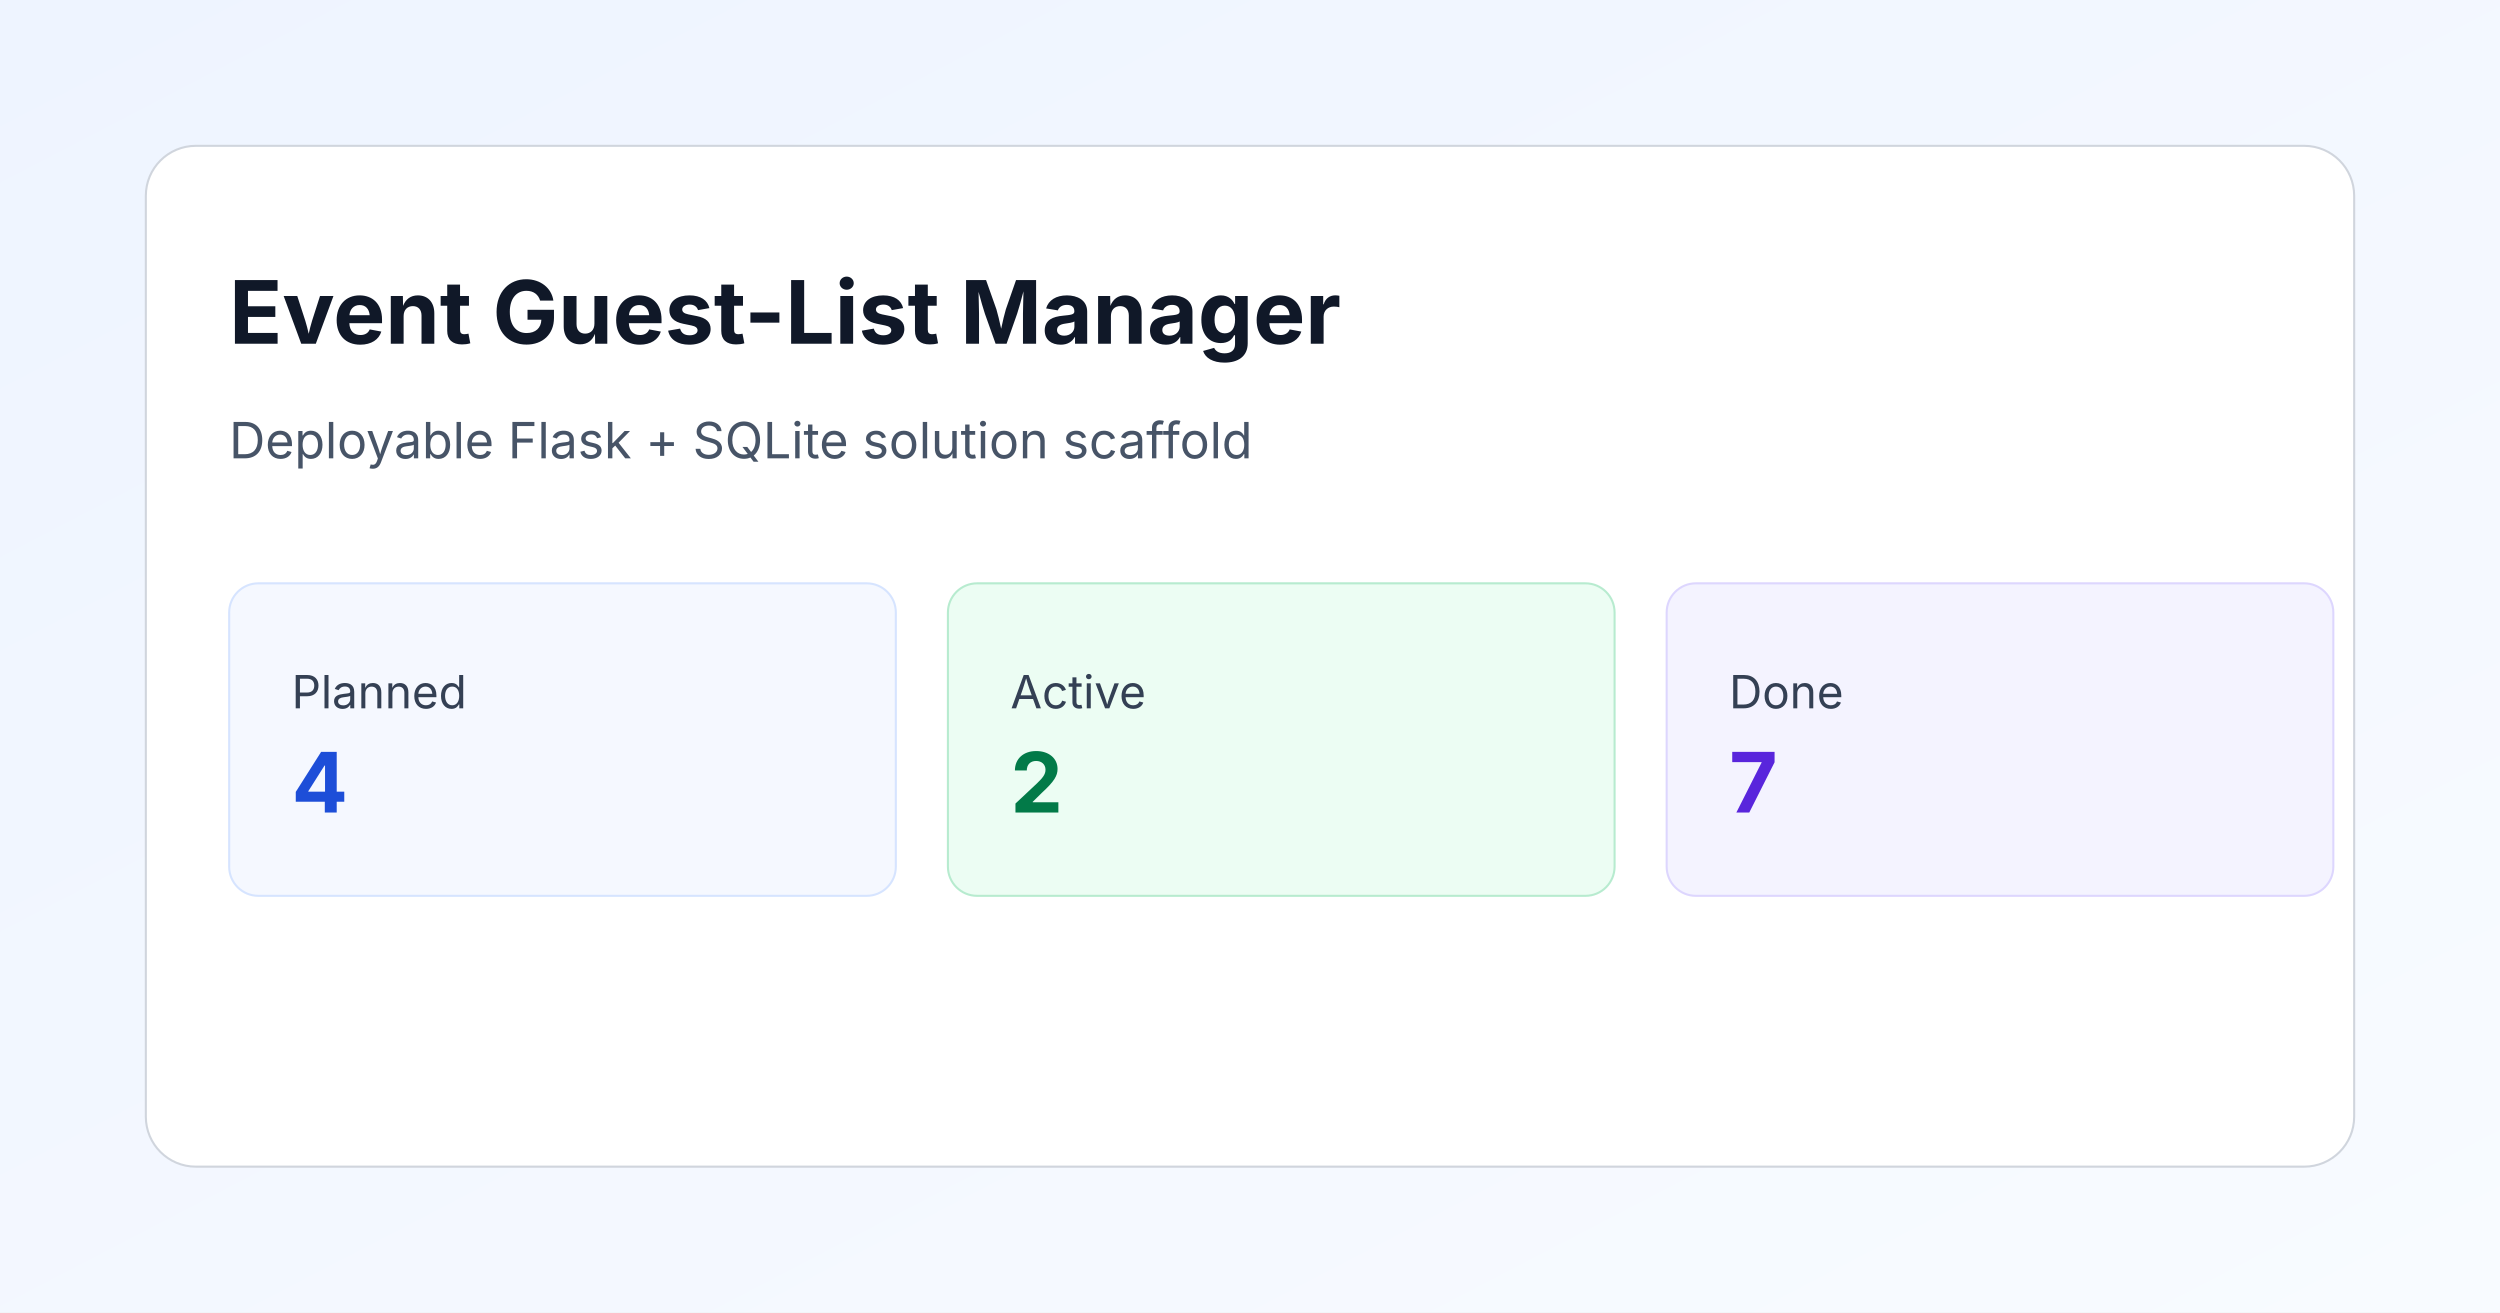
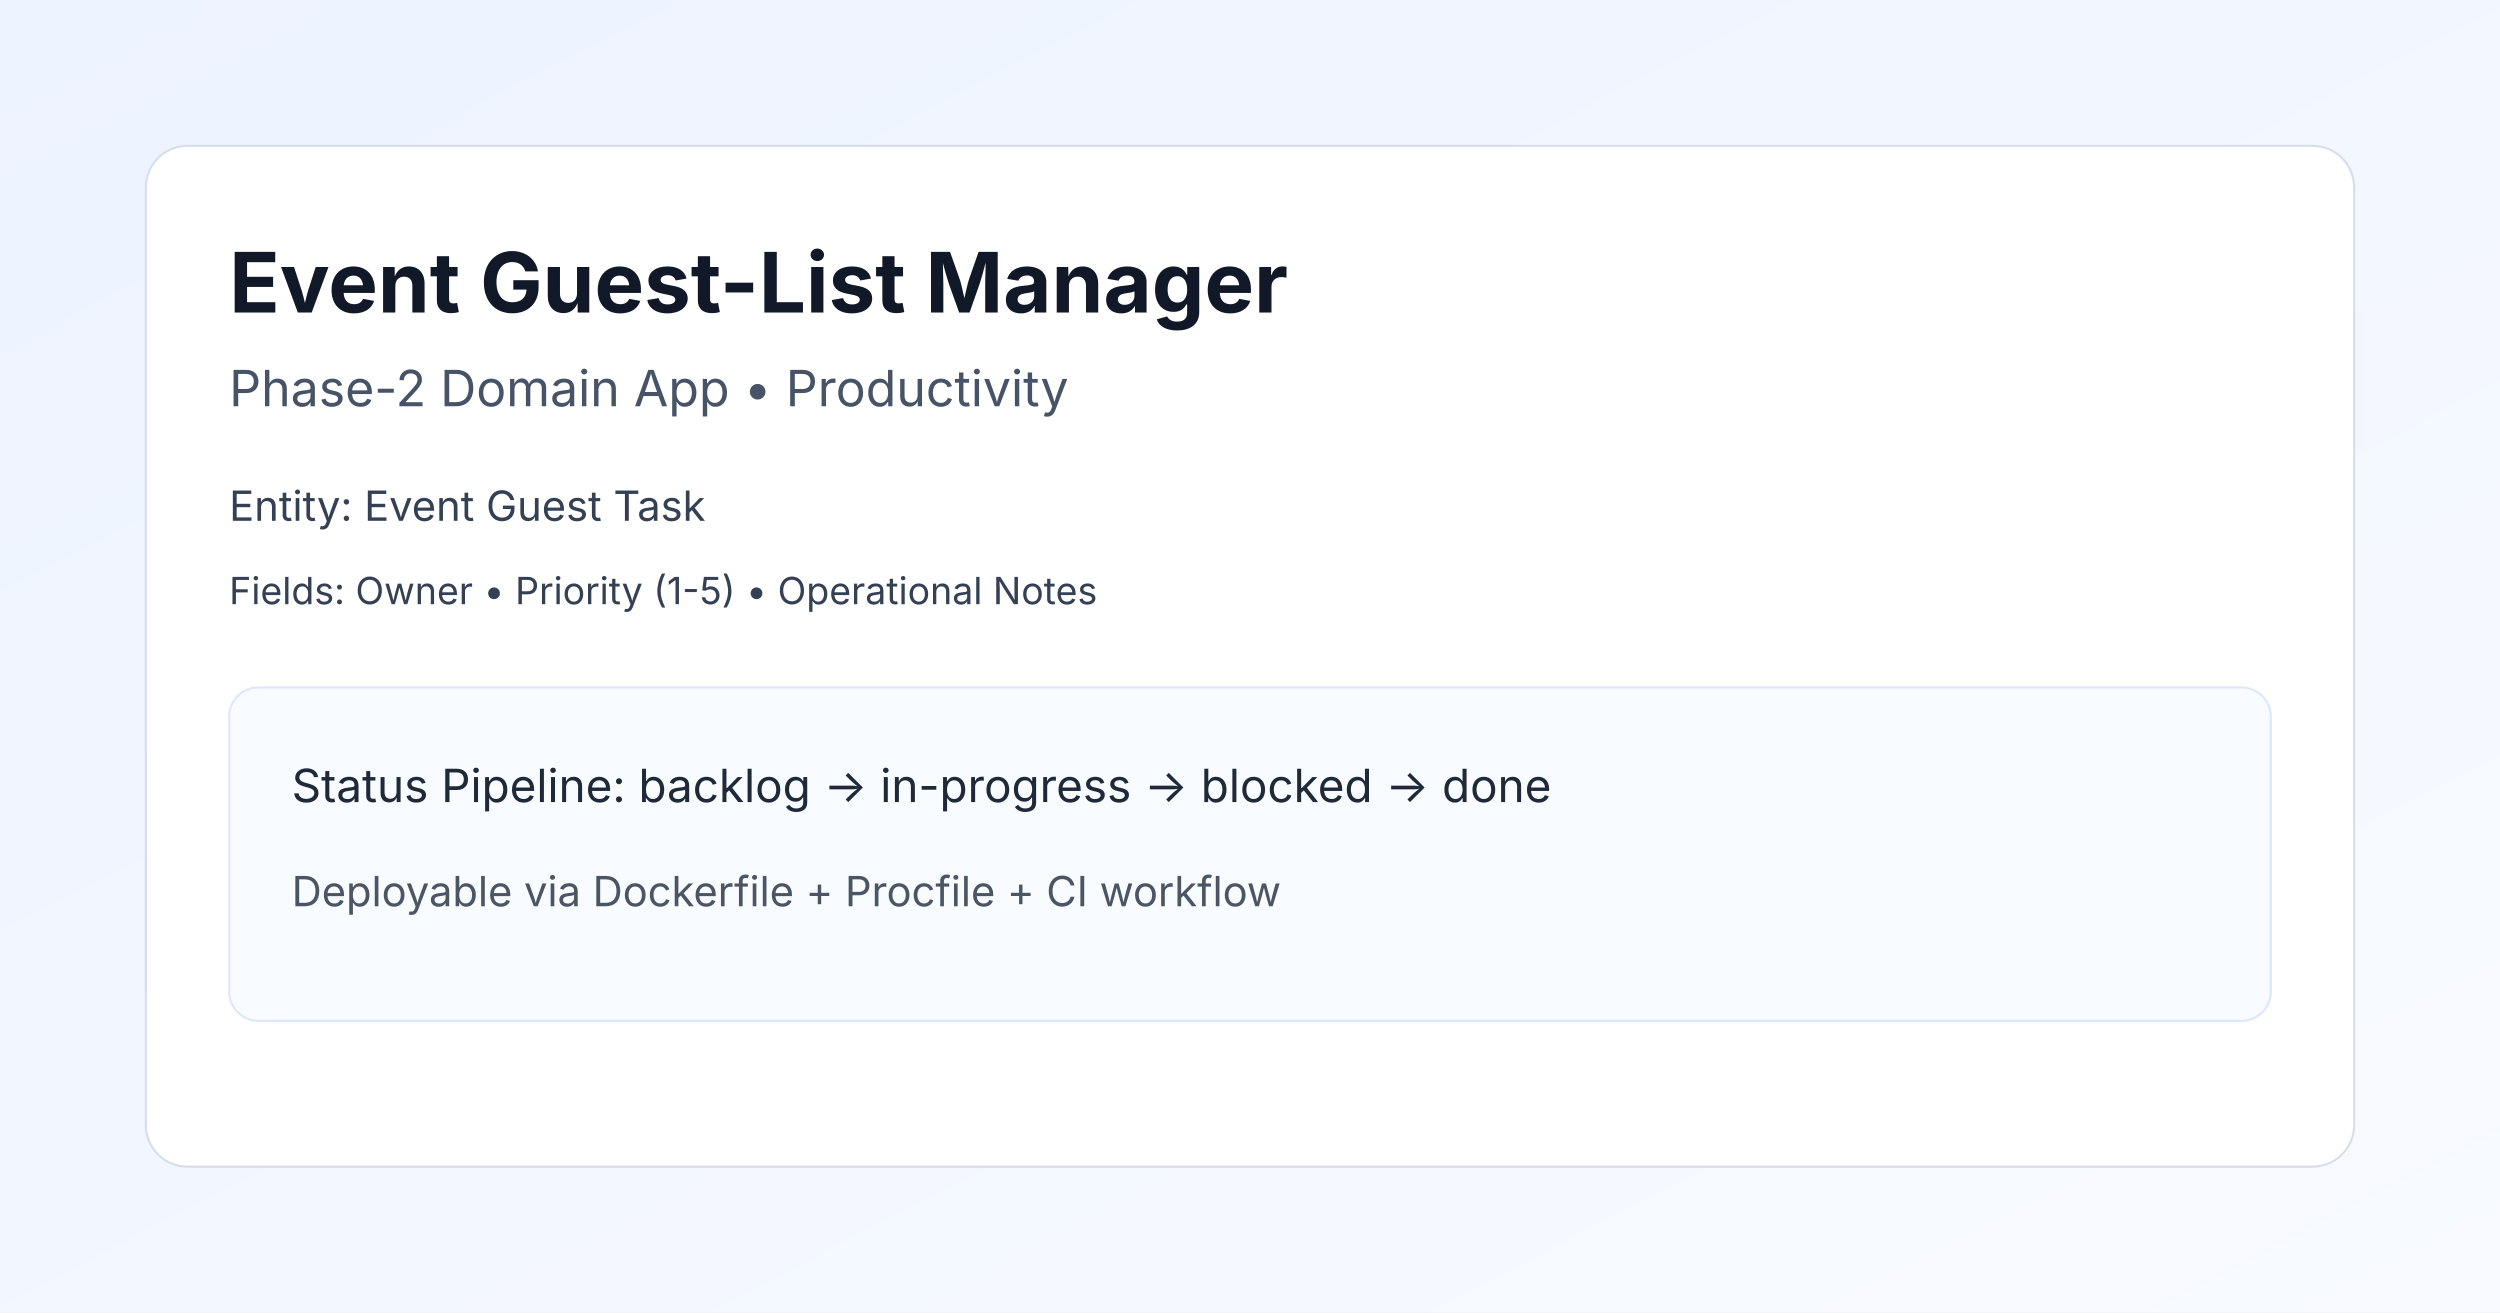
<svg xmlns="http://www.w3.org/2000/svg" width="1200" height="630" viewBox="0 0 1200 630">
  <defs>
    <linearGradient id="bg" x1="0" y1="0" x2="1" y2="1">
-       <stop offset="0%" stop-color="#eef4ff" />
-       <stop offset="100%" stop-color="#f8fbff" />
+       <stop offset="0%" stop-color="#edf3ff" />
+       <stop offset="100%" stop-color="#f8faff" />
    </linearGradient>
  </defs>
  <rect width="1200" height="630" fill="url(#bg)" />
-   <rect x="70" y="70" width="1060" height="490" rx="24" fill="#ffffff" stroke="#d0d5dd" />
-   <text x="110" y="165" font-size="42" font-family="Inter, Arial" fill="#101828" font-weight="700">Event Guest-List Manager</text>
-   <text x="110" y="220" font-size="24" font-family="Inter, Arial" fill="#475467">Deployable Flask + SQLite solution scaffold</text>
-   <rect x="110" y="280" width="320" height="150" rx="14" fill="#f5f8ff" stroke="#d6e4ff" />
-   <text x="140" y="340" font-size="22" font-family="Inter, Arial" fill="#344054">Planned</text>
-   <text x="140" y="390" font-size="40" font-family="Inter, Arial" fill="#1d4ed8" font-weight="700">4</text>
-   <rect x="455" y="280" width="320" height="150" rx="14" fill="#ecfdf3" stroke="#b7ebcf" />
-   <text x="485" y="340" font-size="22" font-family="Inter, Arial" fill="#344054">Active</text>
-   <text x="485" y="390" font-size="40" font-family="Inter, Arial" fill="#027a48" font-weight="700">2</text>
-   <rect x="800" y="280" width="320" height="150" rx="14" fill="#f4f3ff" stroke="#ddd6fe" />
-   <text x="830" y="340" font-size="22" font-family="Inter, Arial" fill="#344054">Done</text>
-   <text x="830" y="390" font-size="40" font-family="Inter, Arial" fill="#5925dc" font-weight="700">7</text>
+   <rect x="70" y="70" width="1060" height="490" rx="20" fill="#fff" stroke="#d6ddeb" />
+   <text x="110" y="150" font-size="40" font-family="Inter, Arial" fill="#111827" font-weight="700">Event Guest-List Manager</text>
+   <text x="110" y="195" font-size="24" font-family="Inter, Arial" fill="#475467">Phase-2 Domain App • Productivity</text>
+   <text x="110" y="250" font-size="20" font-family="Inter, Arial" fill="#344054">Entity: Event Guest Task</text>
+   <text x="110" y="290" font-size="18" font-family="Inter, Arial" fill="#344054">Fields: Owner • Priority (1-5) • Operational Notes</text>
+   <rect x="110" y="330" width="980" height="160" rx="14" fill="#f8fbff" stroke="#dde6ff" />
+   <text x="140" y="385" font-size="22" font-family="Inter, Arial" fill="#1f2937">Status Pipeline: backlog → in-progress → blocked → done</text>
+   <text x="140" y="435" font-size="20" font-family="Inter, Arial" fill="#4b5563">Deployable via Dockerfile + Procfile + CI workflow</text>
</svg>
